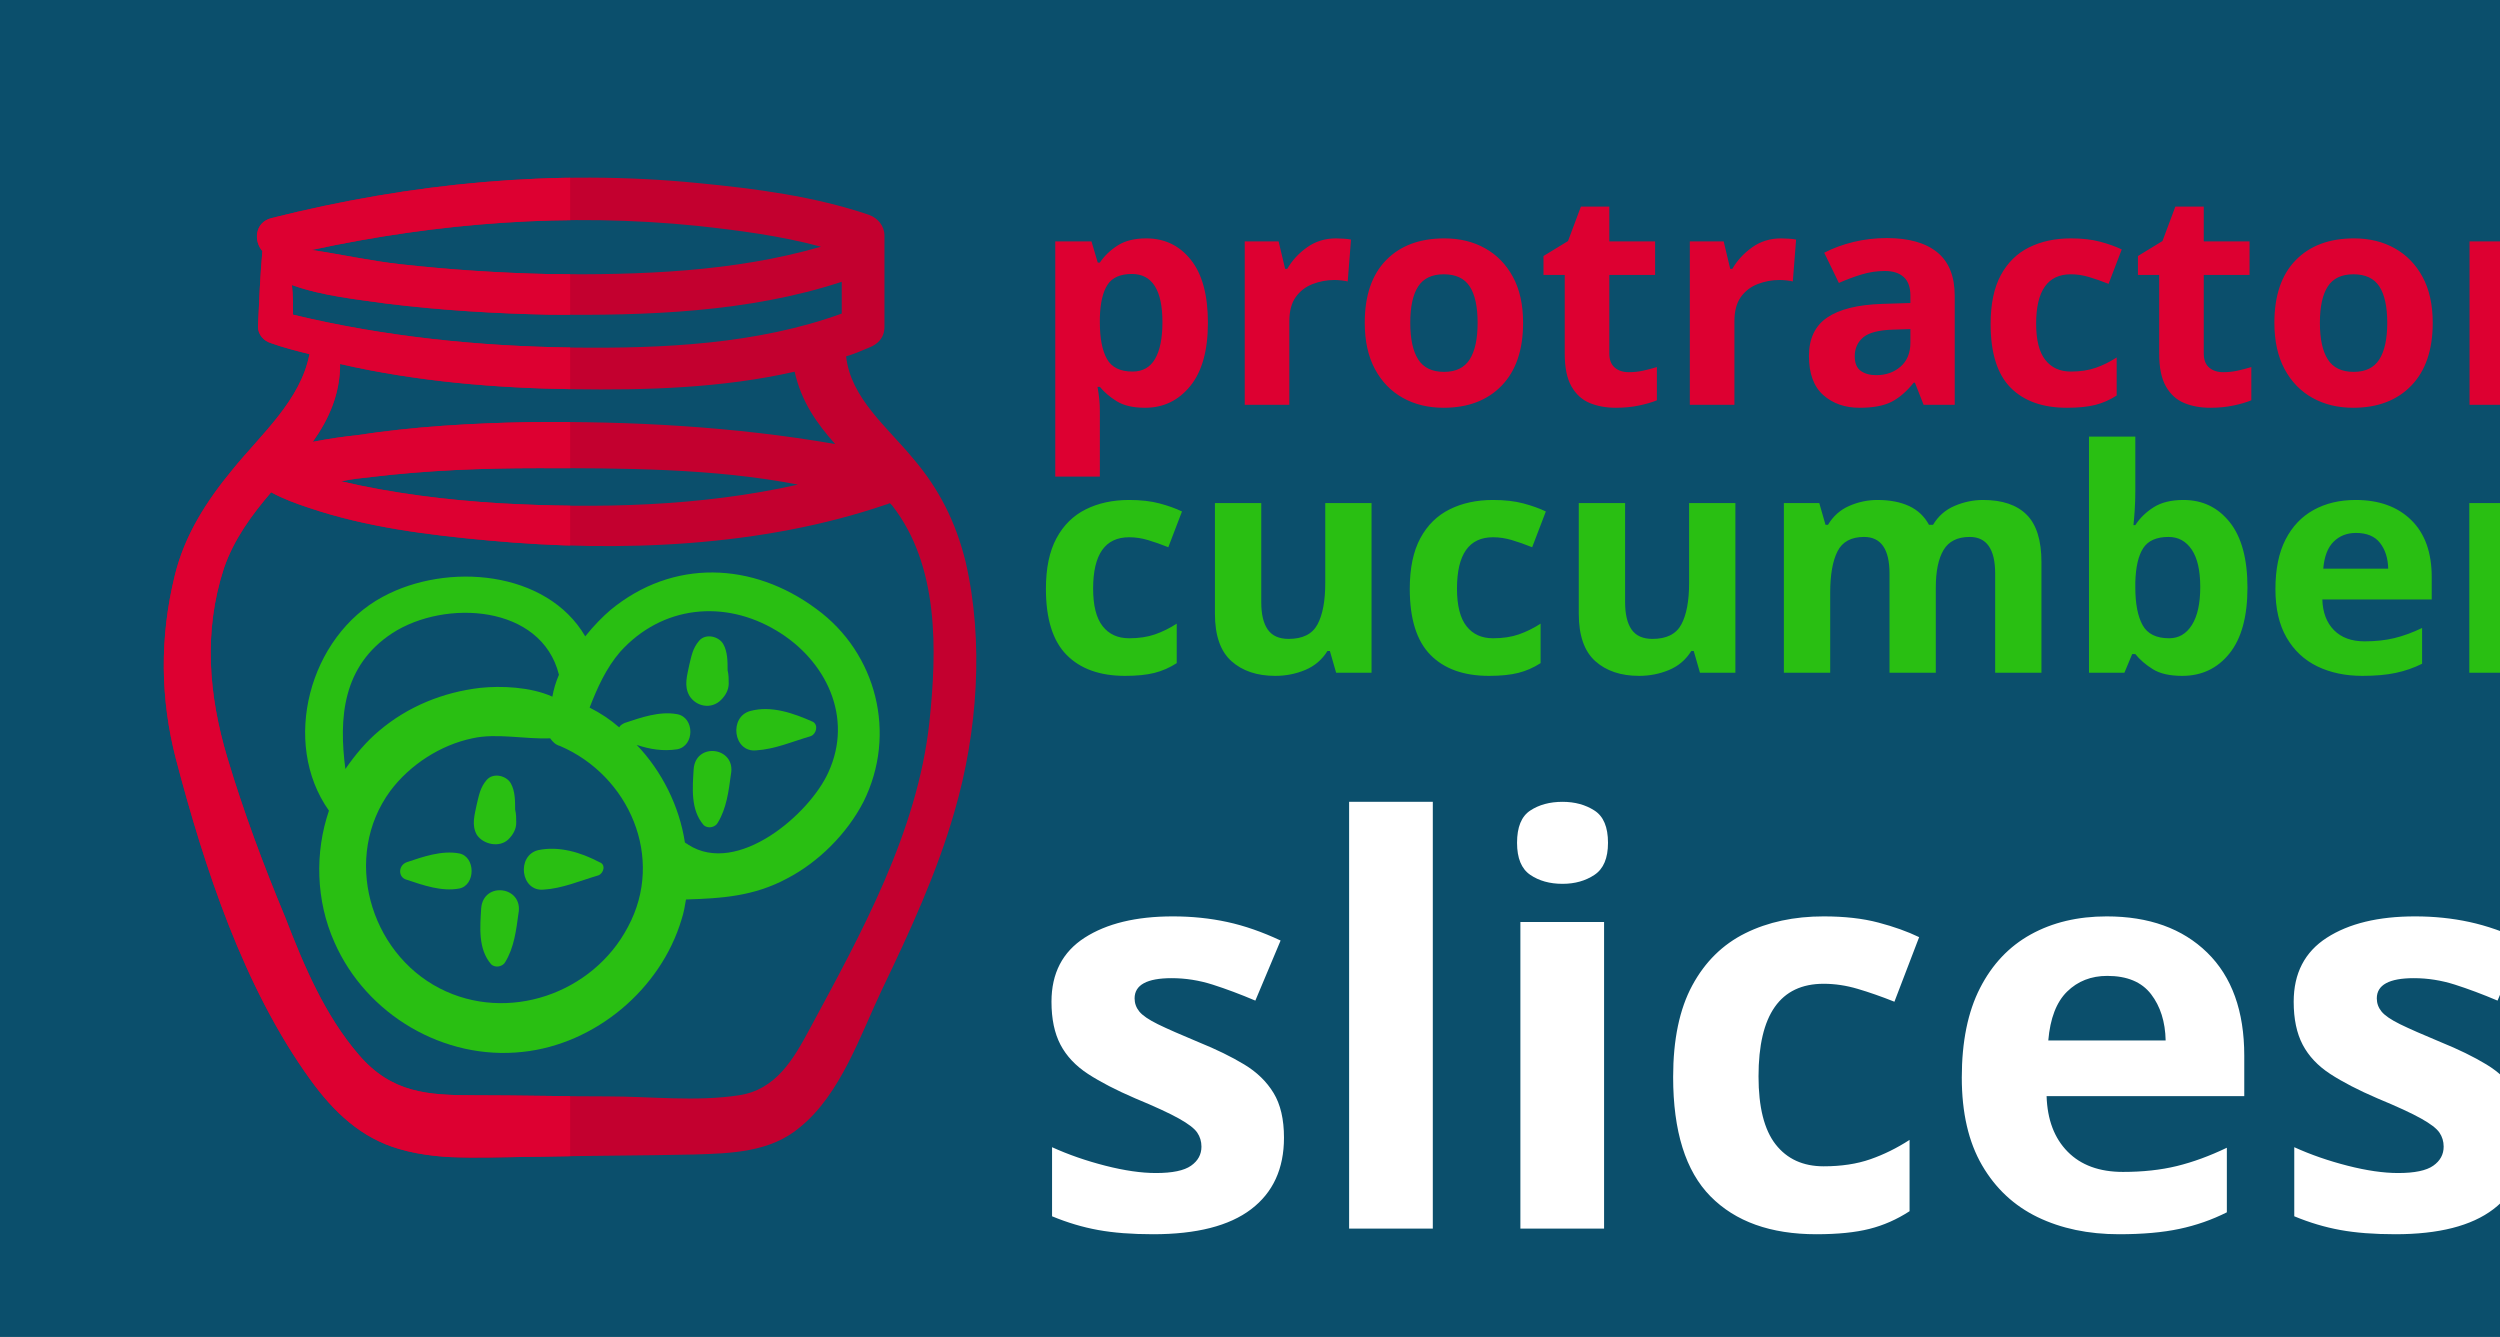
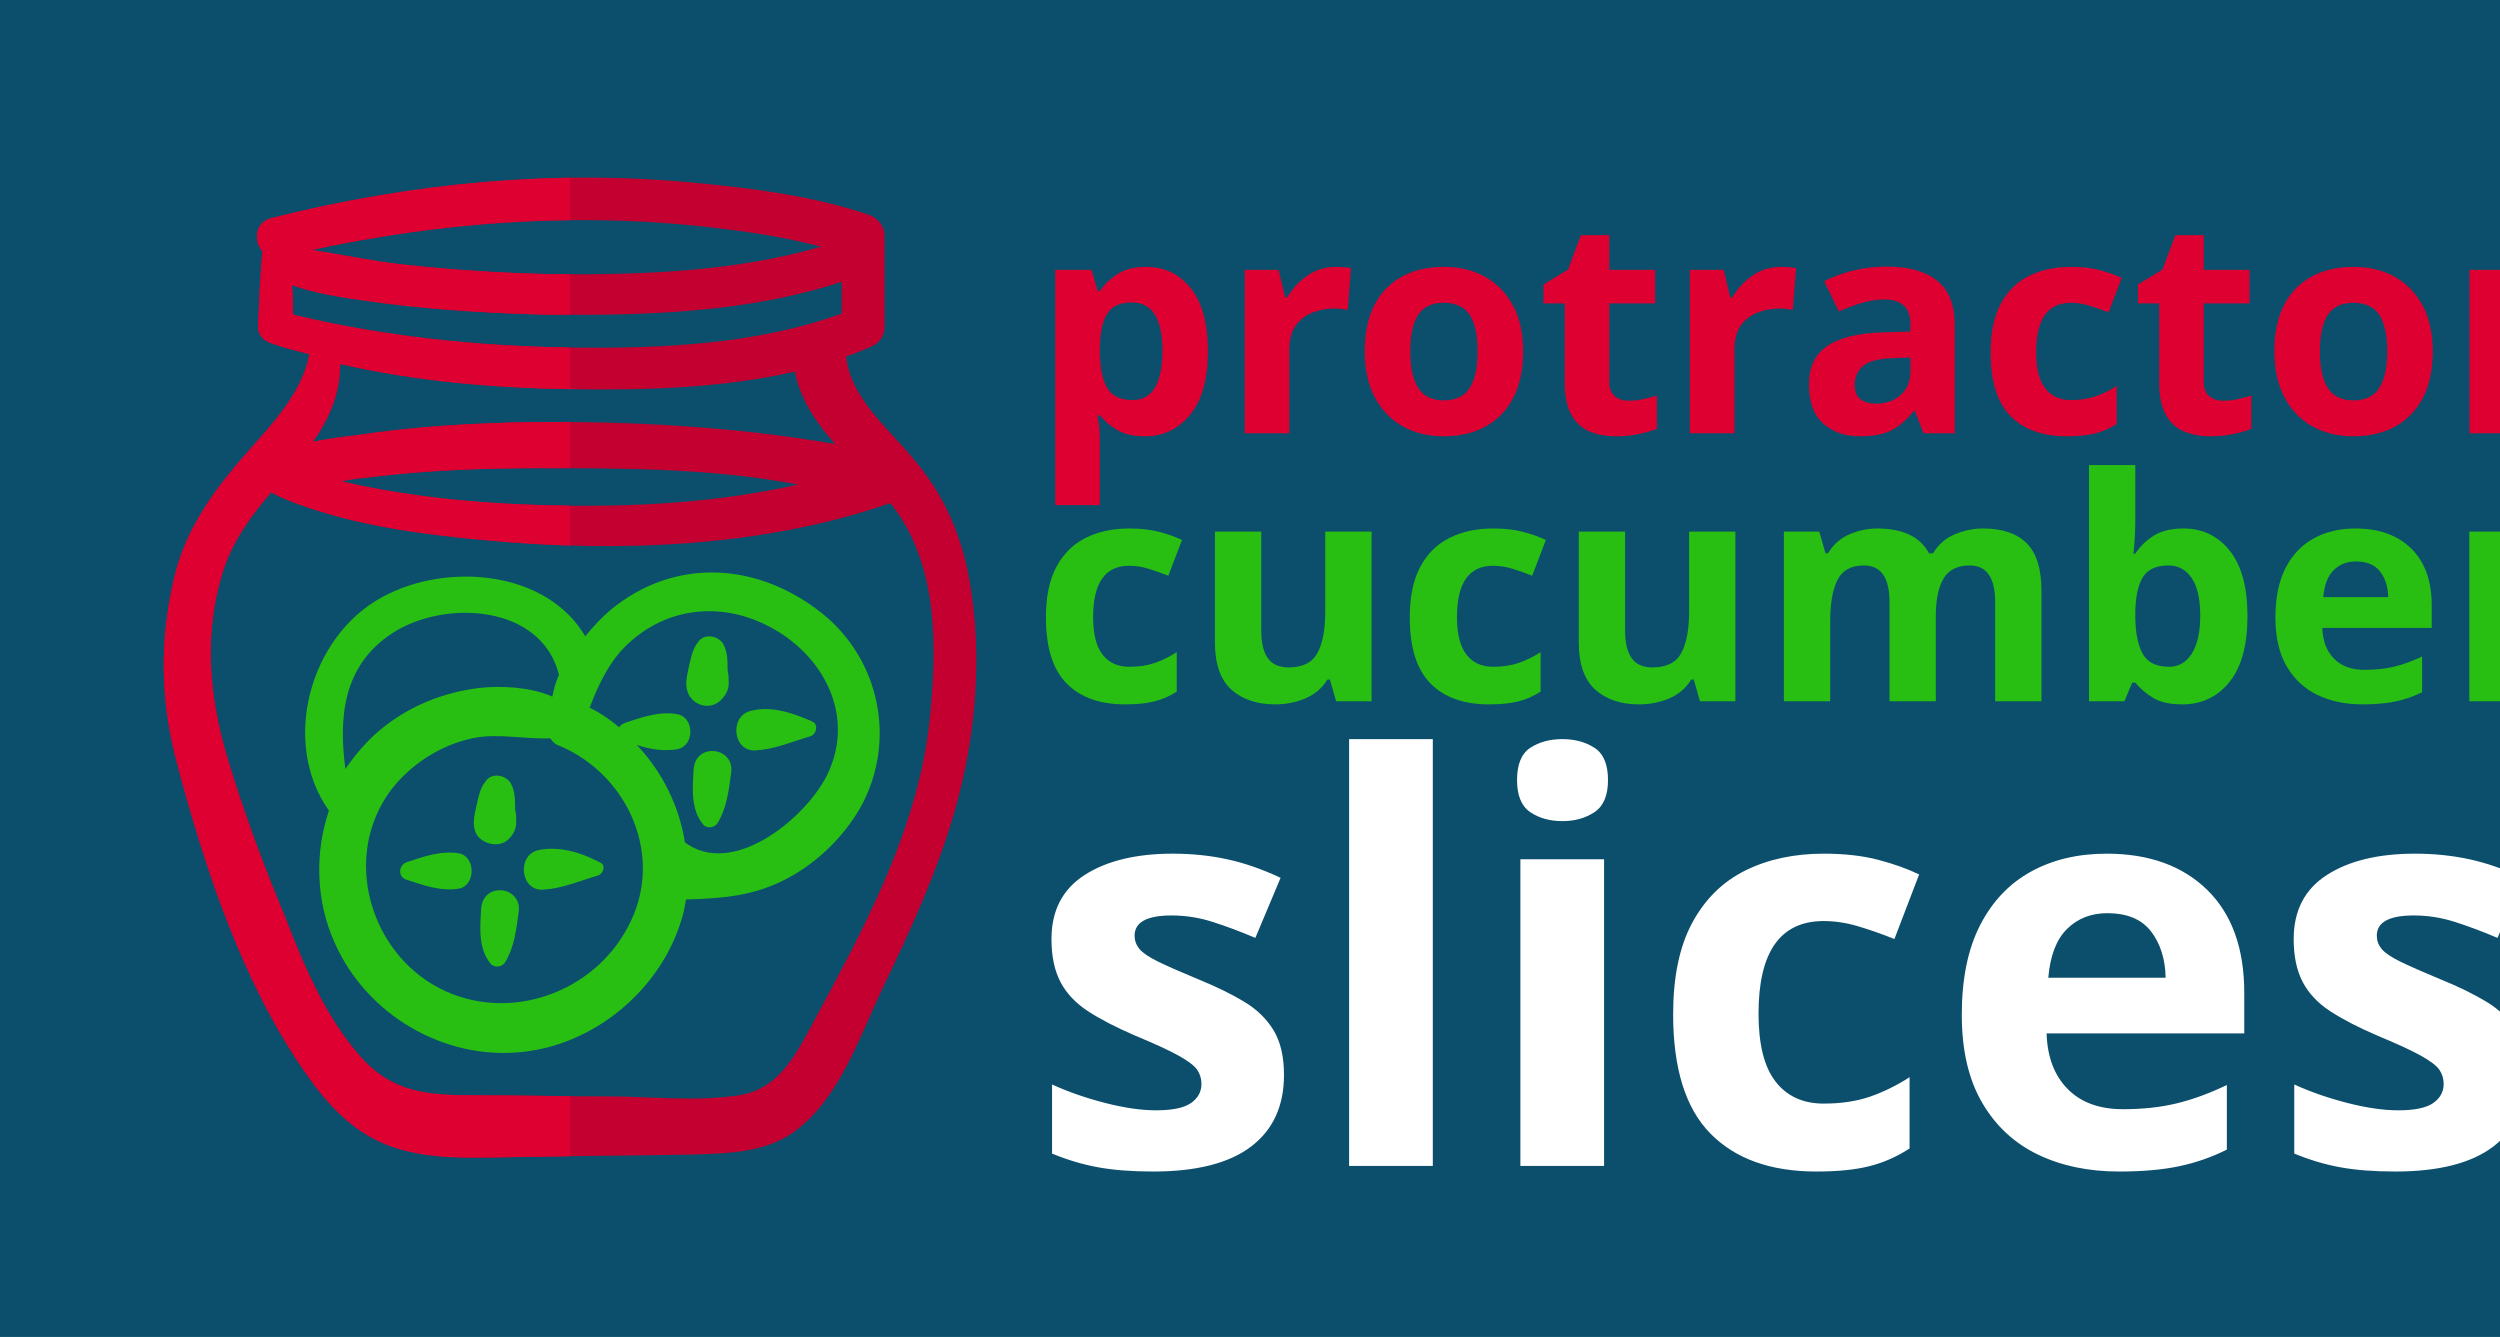
<svg xmlns="http://www.w3.org/2000/svg" xmlns:xlink="http://www.w3.org/1999/xlink" width="877px" height="469px" viewBox="0 0 877 469" version="1.1">
  <defs>
    <rect id="path-1" x="0" y="0" width="143" height="344" />
  </defs>
  <g id="Page-1" stroke="none" stroke-width="1" fill="none" fill-rule="evenodd">
-     <g id="Group-2">
-       <rect id="Rectangle" fill="#0B4F6C" x="0" y="0" width="877" height="469" />
-       <g id="jar-left" transform="translate(57, 62)">
+     <g id="Logo">
+       <rect id="background" fill="#0B4F6C" x="0" y="0" width="877" height="469" />
+       <g id="jar" transform="translate(57, 62)">
        <path d="M281.7,134.923 C278.242,121.077 272.479,109.538 263.258,98.769 C254.421,88 241.358,77.615 239.821,63 C242.511,62.231 245.2,61.077 247.889,59.923 C250.963,58.769 253.268,56.462 253.268,52.615 C253.268,41.846 253.268,31.462 253.268,20.692 C253.268,17.231 250.963,14.538 247.889,13.385 C228.679,6.846 207.932,4.154 187.953,2.231 C137.621,-2.769 86.905,2.231 38.111,14.538 C32.347,16.077 31.963,22.615 35.037,26.077 C34.268,34.923 33.884,43.769 33.5,52.615 C33.5,55.308 35.421,57.615 38.111,58.385 C42.337,59.923 46.947,61.077 51.558,62.231 C48.484,78.385 34.653,90.308 24.663,102.615 C15.442,113.769 7.758,125.692 4.3,139.923 C-1.079,161.846 -0.695,183.385 4.684,204.154 C14.674,242.231 28.505,284.538 51.942,316.846 C60.011,328 69.616,337.231 83.063,341.077 C98.816,345.692 116.874,343.769 133.011,343.769 C150.684,343.385 168.742,343.385 186.416,343 C199.479,342.615 213.311,342.231 223.684,333.385 C237.9,321.846 244.816,301.077 252.5,284.923 C262.105,264.923 271.711,244.154 277.858,222.615 C285.926,194.923 288.232,163 281.7,134.923 Z M187.568,17.231 C201.784,18.769 216.768,20.692 230.984,24.538 C200.632,33.385 167.205,34.538 135.7,34.154 C118.411,33.769 100.737,32.615 83.447,30.692 C73.074,29.538 62.7,27.231 52.326,25.692 C96.895,16.077 142.232,12.615 187.568,17.231 Z M45.795,48.385 C45.795,44.923 45.795,41.462 45.411,38 C56.168,41.846 68.079,43 78.837,44.538 C97.663,46.846 116.874,48 135.7,48.385 C169.511,48.769 205.626,47.615 238.284,36.846 C238.284,40.692 238.284,44.154 238.284,48 C208.7,58.769 175.274,60.308 144.153,59.923 C111.111,59.538 77.684,56.077 45.795,48.385 Z M128.784,86.077 C108.421,86.462 88.058,87.615 68.079,90.692 C64.237,91.077 58.474,91.846 52.711,93 C58.474,84.923 62.316,76.077 62.316,65.692 C89.211,71.846 116.874,74.154 144.153,74.538 C169.511,74.923 196.405,74.154 221.763,68.385 C224.068,78.769 229.447,86.462 235.979,93.769 C200.632,87.615 164.132,85.692 128.784,86.077 Z M222.916,108 C188.721,115.692 152.605,116.462 118.026,114.538 C99.584,113.385 80.758,111.077 62.7,106.846 C66.158,106.077 70,105.692 73.458,105.308 C92.668,103 112.263,102.231 131.474,102.231 C161.058,102.231 193.332,102.231 222.916,108 Z M269.021,191.462 C264.795,229.923 245.2,265.308 227.142,298.769 C221.379,309.538 215.232,320.308 202.168,322.231 C187.184,324.538 171.047,322.615 156.063,322.615 C140.695,322.615 124.942,322.231 109.574,322.231 C93.053,322.231 80.374,321.462 68.847,308 C56.937,294.154 49.637,276.846 43.105,259.923 C35.421,241.462 28.505,223 22.742,203.769 C16.211,181.846 14.289,159.538 21.589,137.231 C25.047,127.231 31.195,118.769 38.111,110.692 C42.337,113 46.563,114.538 51.174,116.077 C71.537,123 93.437,125.692 114.568,127.615 C160.289,131.846 210.237,129.923 254.037,114.923 C254.421,114.923 254.805,114.538 255.189,114.538 C255.574,114.923 255.574,114.923 255.958,115.308 C272.479,136.462 271.711,166.077 269.021,191.462 Z" id="Shape" fill="#C3002F" fill-rule="nonzero" />
-         <g id="Shape">
+         <g id="jar-left">
          <mask id="mask-2" fill="white">
            <use xlink:href="#path-1" />
          </mask>
          <g id="Mask" />
-           <path d="M281.7,134.923 C278.242,121.077 272.479,109.538 263.258,98.769 C254.421,88 241.358,77.615 239.821,63 C242.511,62.231 245.2,61.077 247.889,59.923 C250.963,58.769 253.268,56.462 253.268,52.615 C253.268,41.846 253.268,31.462 253.268,20.692 C253.268,17.231 250.963,14.538 247.889,13.385 C228.679,6.846 207.932,4.154 187.953,2.231 C137.621,-2.769 86.905,2.231 38.111,14.538 C32.347,16.077 31.963,22.615 35.037,26.077 C34.268,34.923 33.884,43.769 33.5,52.615 C33.5,55.308 35.421,57.615 38.111,58.385 C42.337,59.923 46.947,61.077 51.558,62.231 C48.484,78.385 34.653,90.308 24.663,102.615 C15.442,113.769 7.758,125.692 4.3,139.923 C-1.079,161.846 -0.695,183.385 4.684,204.154 C14.674,242.231 28.505,284.538 51.942,316.846 C60.011,328 69.616,337.231 83.063,341.077 C98.816,345.692 116.874,343.769 133.011,343.769 C150.684,343.385 168.742,343.385 186.416,343 C199.479,342.615 213.311,342.231 223.684,333.385 C237.9,321.846 244.816,301.077 252.5,284.923 C262.105,264.923 271.711,244.154 277.858,222.615 C285.926,194.923 288.232,163 281.7,134.923 Z M187.568,17.231 C201.784,18.769 216.768,20.692 230.984,24.538 C200.632,33.385 167.205,34.538 135.7,34.154 C118.411,33.769 100.737,32.615 83.447,30.692 C73.074,29.538 62.7,27.231 52.326,25.692 C96.895,16.077 142.232,12.615 187.568,17.231 Z M45.795,48.385 C45.795,44.923 45.795,41.462 45.411,38 C56.168,41.846 68.079,43 78.837,44.538 C97.663,46.846 116.874,48 135.7,48.385 C169.511,48.769 205.626,47.615 238.284,36.846 C238.284,40.692 238.284,44.154 238.284,48 C208.7,58.769 175.274,60.308 144.153,59.923 C111.111,59.538 77.684,56.077 45.795,48.385 Z M128.784,86.077 C108.421,86.462 88.058,87.615 68.079,90.692 C64.237,91.077 58.474,91.846 52.711,93 C58.474,84.923 62.316,76.077 62.316,65.692 C89.211,71.846 116.874,74.154 144.153,74.538 C169.511,74.923 196.405,74.154 221.763,68.385 C224.068,78.769 229.447,86.462 235.979,93.769 C200.632,87.615 164.132,85.692 128.784,86.077 Z M222.916,108 C188.721,115.692 152.605,116.462 118.026,114.538 C99.584,113.385 80.758,111.077 62.7,106.846 C66.158,106.077 70,105.692 73.458,105.308 C92.668,103 112.263,102.231 131.474,102.231 C161.058,102.231 193.332,102.231 222.916,108 Z M269.021,191.462 C264.795,229.923 245.2,265.308 227.142,298.769 C221.379,309.538 215.232,320.308 202.168,322.231 C187.184,324.538 171.047,322.615 156.063,322.615 C140.695,322.615 124.942,322.231 109.574,322.231 C93.053,322.231 80.374,321.462 68.847,308 C56.937,294.154 49.637,276.846 43.105,259.923 C35.421,241.462 28.505,223 22.742,203.769 C16.211,181.846 14.289,159.538 21.589,137.231 C25.047,127.231 31.195,118.769 38.111,110.692 C42.337,113 46.563,114.538 51.174,116.077 C71.537,123 93.437,125.692 114.568,127.615 C160.289,131.846 210.237,129.923 254.037,114.923 C254.421,114.923 254.805,114.538 255.189,114.538 C255.574,114.923 255.574,114.923 255.958,115.308 C272.479,136.462 271.711,166.077 269.021,191.462 Z" fill="#DD0031" fill-rule="nonzero" mask="url(#mask-2)" />
+           <path d="M281.7,134.923 C278.242,121.077 272.479,109.538 263.258,98.769 C254.421,88 241.358,77.615 239.821,63 C242.511,62.231 245.2,61.077 247.889,59.923 C250.963,58.769 253.268,56.462 253.268,52.615 C253.268,41.846 253.268,31.462 253.268,20.692 C253.268,17.231 250.963,14.538 247.889,13.385 C228.679,6.846 207.932,4.154 187.953,2.231 C137.621,-2.769 86.905,2.231 38.111,14.538 C32.347,16.077 31.963,22.615 35.037,26.077 C34.268,34.923 33.884,43.769 33.5,52.615 C33.5,55.308 35.421,57.615 38.111,58.385 C42.337,59.923 46.947,61.077 51.558,62.231 C48.484,78.385 34.653,90.308 24.663,102.615 C15.442,113.769 7.758,125.692 4.3,139.923 C-1.079,161.846 -0.695,183.385 4.684,204.154 C14.674,242.231 28.505,284.538 51.942,316.846 C60.011,328 69.616,337.231 83.063,341.077 C98.816,345.692 116.874,343.769 133.011,343.769 C150.684,343.385 168.742,343.385 186.416,343 C199.479,342.615 213.311,342.231 223.684,333.385 C237.9,321.846 244.816,301.077 252.5,284.923 C262.105,264.923 271.711,244.154 277.858,222.615 C285.926,194.923 288.232,163 281.7,134.923 Z M187.568,17.231 C201.784,18.769 216.768,20.692 230.984,24.538 C200.632,33.385 167.205,34.538 135.7,34.154 C118.411,33.769 100.737,32.615 83.447,30.692 C73.074,29.538 62.7,27.231 52.326,25.692 C96.895,16.077 142.232,12.615 187.568,17.231 Z M45.795,48.385 C45.795,44.923 45.795,41.462 45.411,38 C56.168,41.846 68.079,43 78.837,44.538 C97.663,46.846 116.874,48 135.7,48.385 C169.511,48.769 205.626,47.615 238.284,36.846 C238.284,40.692 238.284,44.154 238.284,48 C208.7,58.769 175.274,60.308 144.153,59.923 C111.111,59.538 77.684,56.077 45.795,48.385 Z M128.784,86.077 C108.421,86.462 88.058,87.615 68.079,90.692 C64.237,91.077 58.474,91.846 52.711,93 C58.474,84.923 62.316,76.077 62.316,65.692 C89.211,71.846 116.874,74.154 144.153,74.538 C169.511,74.923 196.405,74.154 221.763,68.385 C224.068,78.769 229.447,86.462 235.979,93.769 C200.632,87.615 164.132,85.692 128.784,86.077 Z M222.916,108 C188.721,115.692 152.605,116.462 118.026,114.538 C99.584,113.385 80.758,111.077 62.7,106.846 C66.158,106.077 70,105.692 73.458,105.308 C92.668,103 112.263,102.231 131.474,102.231 C161.058,102.231 193.332,102.231 222.916,108 Z M269.021,191.462 C264.795,229.923 245.2,265.308 227.142,298.769 C221.379,309.538 215.232,320.308 202.168,322.231 C187.184,324.538 171.047,322.615 156.063,322.615 C140.695,322.615 124.942,322.231 109.574,322.231 C93.053,322.231 80.374,321.462 68.847,308 C56.937,294.154 49.637,276.846 43.105,259.923 C35.421,241.462 28.505,223 22.742,203.769 C16.211,181.846 14.289,159.538 21.589,137.231 C25.047,127.231 31.195,118.769 38.111,110.692 C42.337,113 46.563,114.538 51.174,116.077 C71.537,123 93.437,125.692 114.568,127.615 C160.289,131.846 210.237,129.923 254.037,114.923 C254.421,114.923 254.805,114.538 255.189,114.538 C255.574,114.923 255.574,114.923 255.958,115.308 C272.479,136.462 271.711,166.077 269.021,191.462 Z" id="Shape" fill="#DD0031" fill-rule="nonzero" mask="url(#mask-2)" />
        </g>
      </g>
-       <text id="slices" font-family="PTSans-Bold, PT Sans" font-size="197" font-weight="bold" line-spacing="135" fill="#FFFFFF">
-         <tspan x="360" y="431">slices</tspan>
+       <g id="pickles" transform="translate(107, 200)" fill="#29BF12" fill-rule="nonzero">
+         <path d="M71.405,94.385 C72.942,92.846 74.095,90.923 74.095,88.615 C74.095,87.077 74.095,85.538 73.711,84 C73.711,80.923 73.711,77.462 72.174,74.769 C70.637,72.077 66.026,70.923 63.721,73.615 C61.416,76.308 61.032,79 60.263,82.077 C59.495,85.923 58.342,89.385 60.263,92.846 C62.568,96.308 68.332,97.462 71.405,94.385 Z" id="Path" />
+         <path d="M103.295,102.462 C96.763,99 89.079,96.692 81.779,98.231 C74.095,100.154 75.632,112.846 83.7,112.077 C90.232,111.692 96.379,109 102.911,107.077 C104.832,106.308 105.6,103.231 103.295,102.462 Z" id="Path" />
+         <path d="M61.8,118.615 C61.416,125.154 60.647,132.846 65.258,138.231 C66.795,139.769 69.484,139 70.253,137.462 C73.326,132.462 74.095,126.308 74.863,120.538 C76.784,110.923 62.568,109 61.8,118.615 Z" id="Path" />
+         <path d="M54.116,99.385 C47.968,98.231 41.437,100.538 35.674,102.462 C32.6,103.615 32.6,107.846 35.674,108.615 C41.437,110.538 47.968,112.846 54.116,111.692 C59.879,110.538 59.879,100.538 54.116,99.385 Z" id="Path" />
+         <path d="M145.942,45.538 C147.479,44 148.632,42.077 148.632,39.769 C148.632,38.231 148.632,36.692 148.247,35.154 C148.247,32.077 148.247,28.615 146.711,25.923 C145.174,23.231 140.563,22.077 138.258,24.769 C135.953,27.462 135.568,30.154 134.8,33.231 C134.032,37.077 132.879,40.538 134.8,44 C137.105,47.846 142.484,49 145.942,45.538 Z" id="Path" />
+         <path d="M156.316,49.385 C148.632,51.308 150.168,64 158.237,63.231 C164.768,62.846 170.916,60.154 177.447,58.231 C179.368,57.462 180.137,54.385 178.216,53.231 C171.3,50.154 163.616,47.462 156.316,49.385 Z" id="Path" />
+         <path d="M136.337,69.769 C135.953,76.308 135.184,84 139.795,89.385 C141.332,90.923 144.021,90.154 144.789,88.615 C147.863,83.615 148.632,77.462 149.4,71.692 C151.321,62.077 137.105,60.154 136.337,69.769 Z" id="Path" />
+         <path d="M179.368,13.615 C157.084,-2.923 129.037,-4.077 107.137,14 C104.447,16.308 101.374,19.385 98.3,23.231 C84.853,0.154 49.889,-2.923 27.221,9.385 C1.479,23.231 -8.511,60.538 8.395,84.385 C3.4,99 3.784,115.923 10.316,130.538 C21.458,155.923 48.737,172.077 76.4,169 C101.758,166.308 124.811,147.077 132.111,122.462 C132.879,120.154 133.263,117.846 133.647,115.538 C146.326,115.154 157.468,114.385 168.995,108.231 C180.137,102.462 190.126,92.462 195.889,81.308 C207.8,57.462 200.5,29 179.368,13.615 Z M30.679,22.077 C49.121,10.154 82.932,12.077 89.079,36.692 C87.926,39.385 87.158,42.077 86.774,44.385 C79.089,40.923 68.716,40.538 61.416,41.308 C48.353,42.846 36.058,47.846 26.068,56.308 C21.458,60.154 17.616,64.769 14.158,69.769 C11.853,52.077 13.005,33.615 30.679,22.077 Z M113.284,125.154 C100.989,148.615 71.021,159 47.2,146.692 C22.611,134 13.005,100.538 29.911,77.462 C36.826,68.231 47.584,61.308 58.726,59 C67.179,57.077 77.168,59.385 86.005,59 C86.774,60.154 87.926,61.308 89.463,61.692 C113.668,72.077 126.347,100.923 113.284,125.154 Z M183.595,70.923 C177.063,85.538 151.705,107.462 134.416,96.308 C134.032,95.923 133.647,95.923 133.263,95.538 C131.342,82.846 125.195,70.538 116.358,61.308 C120.968,62.846 125.579,63.615 130.574,62.846 C136.721,61.692 136.721,51.692 130.574,50.538 C124.426,49.385 117.895,51.692 112.132,53.615 C111.363,54 110.595,54.385 110.211,55.154 C107.137,52.462 103.679,50.154 99.837,48.231 C102.526,41.308 105.6,34.385 110.595,28.615 C125.195,12.462 147.095,10.154 165.537,21.308 C182.826,31.692 192.432,51.692 183.595,70.923 Z" id="Shape" />
+       </g>
+       <text id="slices" font-family="PTSans-Bold, PT Sans" font-size="197" font-weight="bold" line-spacing="157" fill="#FFFFFF">
+         <tspan x="360" y="409">slices</tspan>
      </text>
-       <text id="cucumber" font-family="PTSans-Bold, PT Sans" font-size="109" font-weight="bold" line-spacing="90" fill="#29BF12">
-         <tspan x="362" y="236">cucumber</tspan>
+       <text id="cucumber" font-family="PTSans-Bold, PT Sans" font-size="109" font-weight="bold" line-spacing="80" fill="#29BF12">
+         <tspan x="362" y="246">cucumber</tspan>
      </text>
-       <text id="protractor" font-family="PTSans-Bold, PT Sans" font-size="105" font-weight="bold" line-spacing="90" fill="#DD0031">
-         <tspan x="362" y="142">protractor</tspan>
+       <text id="protractor" font-family="PTSans-Bold, PT Sans" font-size="105" font-weight="bold" line-spacing="80" fill="#DD0031">
+         <tspan x="362" y="152">protractor</tspan>
      </text>
-       <g id="pickles---aquamarine" transform="translate(107, 200)">
-         <g id="Group" />
-         <path d="M71.405,94.385 C72.942,92.846 74.095,90.923 74.095,88.615 C74.095,87.077 74.095,85.538 73.711,84 C73.711,80.923 73.711,77.462 72.174,74.769 C70.637,72.077 66.026,70.923 63.721,73.615 C61.416,76.308 61.032,79 60.263,82.077 C59.495,85.923 58.342,89.385 60.263,92.846 C62.568,96.308 68.332,97.462 71.405,94.385 Z" id="Path" fill="#29BF12" fill-rule="nonzero" />
-         <path d="M103.295,102.462 C96.763,99 89.079,96.692 81.779,98.231 C74.095,100.154 75.632,112.846 83.7,112.077 C90.232,111.692 96.379,109 102.911,107.077 C104.832,106.308 105.6,103.231 103.295,102.462 Z" id="Path" fill="#29BF12" fill-rule="nonzero" />
-         <path d="M61.8,118.615 C61.416,125.154 60.647,132.846 65.258,138.231 C66.795,139.769 69.484,139 70.253,137.462 C73.326,132.462 74.095,126.308 74.863,120.538 C76.784,110.923 62.568,109 61.8,118.615 Z" id="Path" fill="#29BF12" fill-rule="nonzero" />
-         <path d="M54.116,99.385 C47.968,98.231 41.437,100.538 35.674,102.462 C32.6,103.615 32.6,107.846 35.674,108.615 C41.437,110.538 47.968,112.846 54.116,111.692 C59.879,110.538 59.879,100.538 54.116,99.385 Z" id="Path" fill="#29BF12" fill-rule="nonzero" />
-         <path d="M145.942,45.538 C147.479,44 148.632,42.077 148.632,39.769 C148.632,38.231 148.632,36.692 148.247,35.154 C148.247,32.077 148.247,28.615 146.711,25.923 C145.174,23.231 140.563,22.077 138.258,24.769 C135.953,27.462 135.568,30.154 134.8,33.231 C134.032,37.077 132.879,40.538 134.8,44 C137.105,47.846 142.484,49 145.942,45.538 Z" id="Path" fill="#29BF12" fill-rule="nonzero" />
-         <path d="M156.316,49.385 C148.632,51.308 150.168,64 158.237,63.231 C164.768,62.846 170.916,60.154 177.447,58.231 C179.368,57.462 180.137,54.385 178.216,53.231 C171.3,50.154 163.616,47.462 156.316,49.385 Z" id="Path" fill="#29BF12" fill-rule="nonzero" />
-         <path d="M136.337,69.769 C135.953,76.308 135.184,84 139.795,89.385 C141.332,90.923 144.021,90.154 144.789,88.615 C147.863,83.615 148.632,77.462 149.4,71.692 C151.321,62.077 137.105,60.154 136.337,69.769 Z" id="Path" fill="#29BF12" fill-rule="nonzero" />
-         <path d="M179.368,13.615 C157.084,-2.923 129.037,-4.077 107.137,14 C104.447,16.308 101.374,19.385 98.3,23.231 C84.853,0.154 49.889,-2.923 27.221,9.385 C1.479,23.231 -8.511,60.538 8.395,84.385 C3.4,99 3.784,115.923 10.316,130.538 C21.458,155.923 48.737,172.077 76.4,169 C101.758,166.308 124.811,147.077 132.111,122.462 C132.879,120.154 133.263,117.846 133.647,115.538 C146.326,115.154 157.468,114.385 168.995,108.231 C180.137,102.462 190.126,92.462 195.889,81.308 C207.8,57.462 200.5,29 179.368,13.615 Z M30.679,22.077 C49.121,10.154 82.932,12.077 89.079,36.692 C87.926,39.385 87.158,42.077 86.774,44.385 C79.089,40.923 68.716,40.538 61.416,41.308 C48.353,42.846 36.058,47.846 26.068,56.308 C21.458,60.154 17.616,64.769 14.158,69.769 C11.853,52.077 13.005,33.615 30.679,22.077 Z M113.284,125.154 C100.989,148.615 71.021,159 47.2,146.692 C22.611,134 13.005,100.538 29.911,77.462 C36.826,68.231 47.584,61.308 58.726,59 C67.179,57.077 77.168,59.385 86.005,59 C86.774,60.154 87.926,61.308 89.463,61.692 C113.668,72.077 126.347,100.923 113.284,125.154 Z M183.595,70.923 C177.063,85.538 151.705,107.462 134.416,96.308 C134.032,95.923 133.647,95.923 133.263,95.538 C131.342,82.846 125.195,70.538 116.358,61.308 C120.968,62.846 125.579,63.615 130.574,62.846 C136.721,61.692 136.721,51.692 130.574,50.538 C124.426,49.385 117.895,51.692 112.132,53.615 C111.363,54 110.595,54.385 110.211,55.154 C107.137,52.462 103.679,50.154 99.837,48.231 C102.526,41.308 105.6,34.385 110.595,28.615 C125.195,12.462 147.095,10.154 165.537,21.308 C182.826,31.692 192.432,51.692 183.595,70.923 Z" id="Shape" fill="#29BF12" fill-rule="nonzero" />
-       </g>
    </g>
  </g>
</svg>
